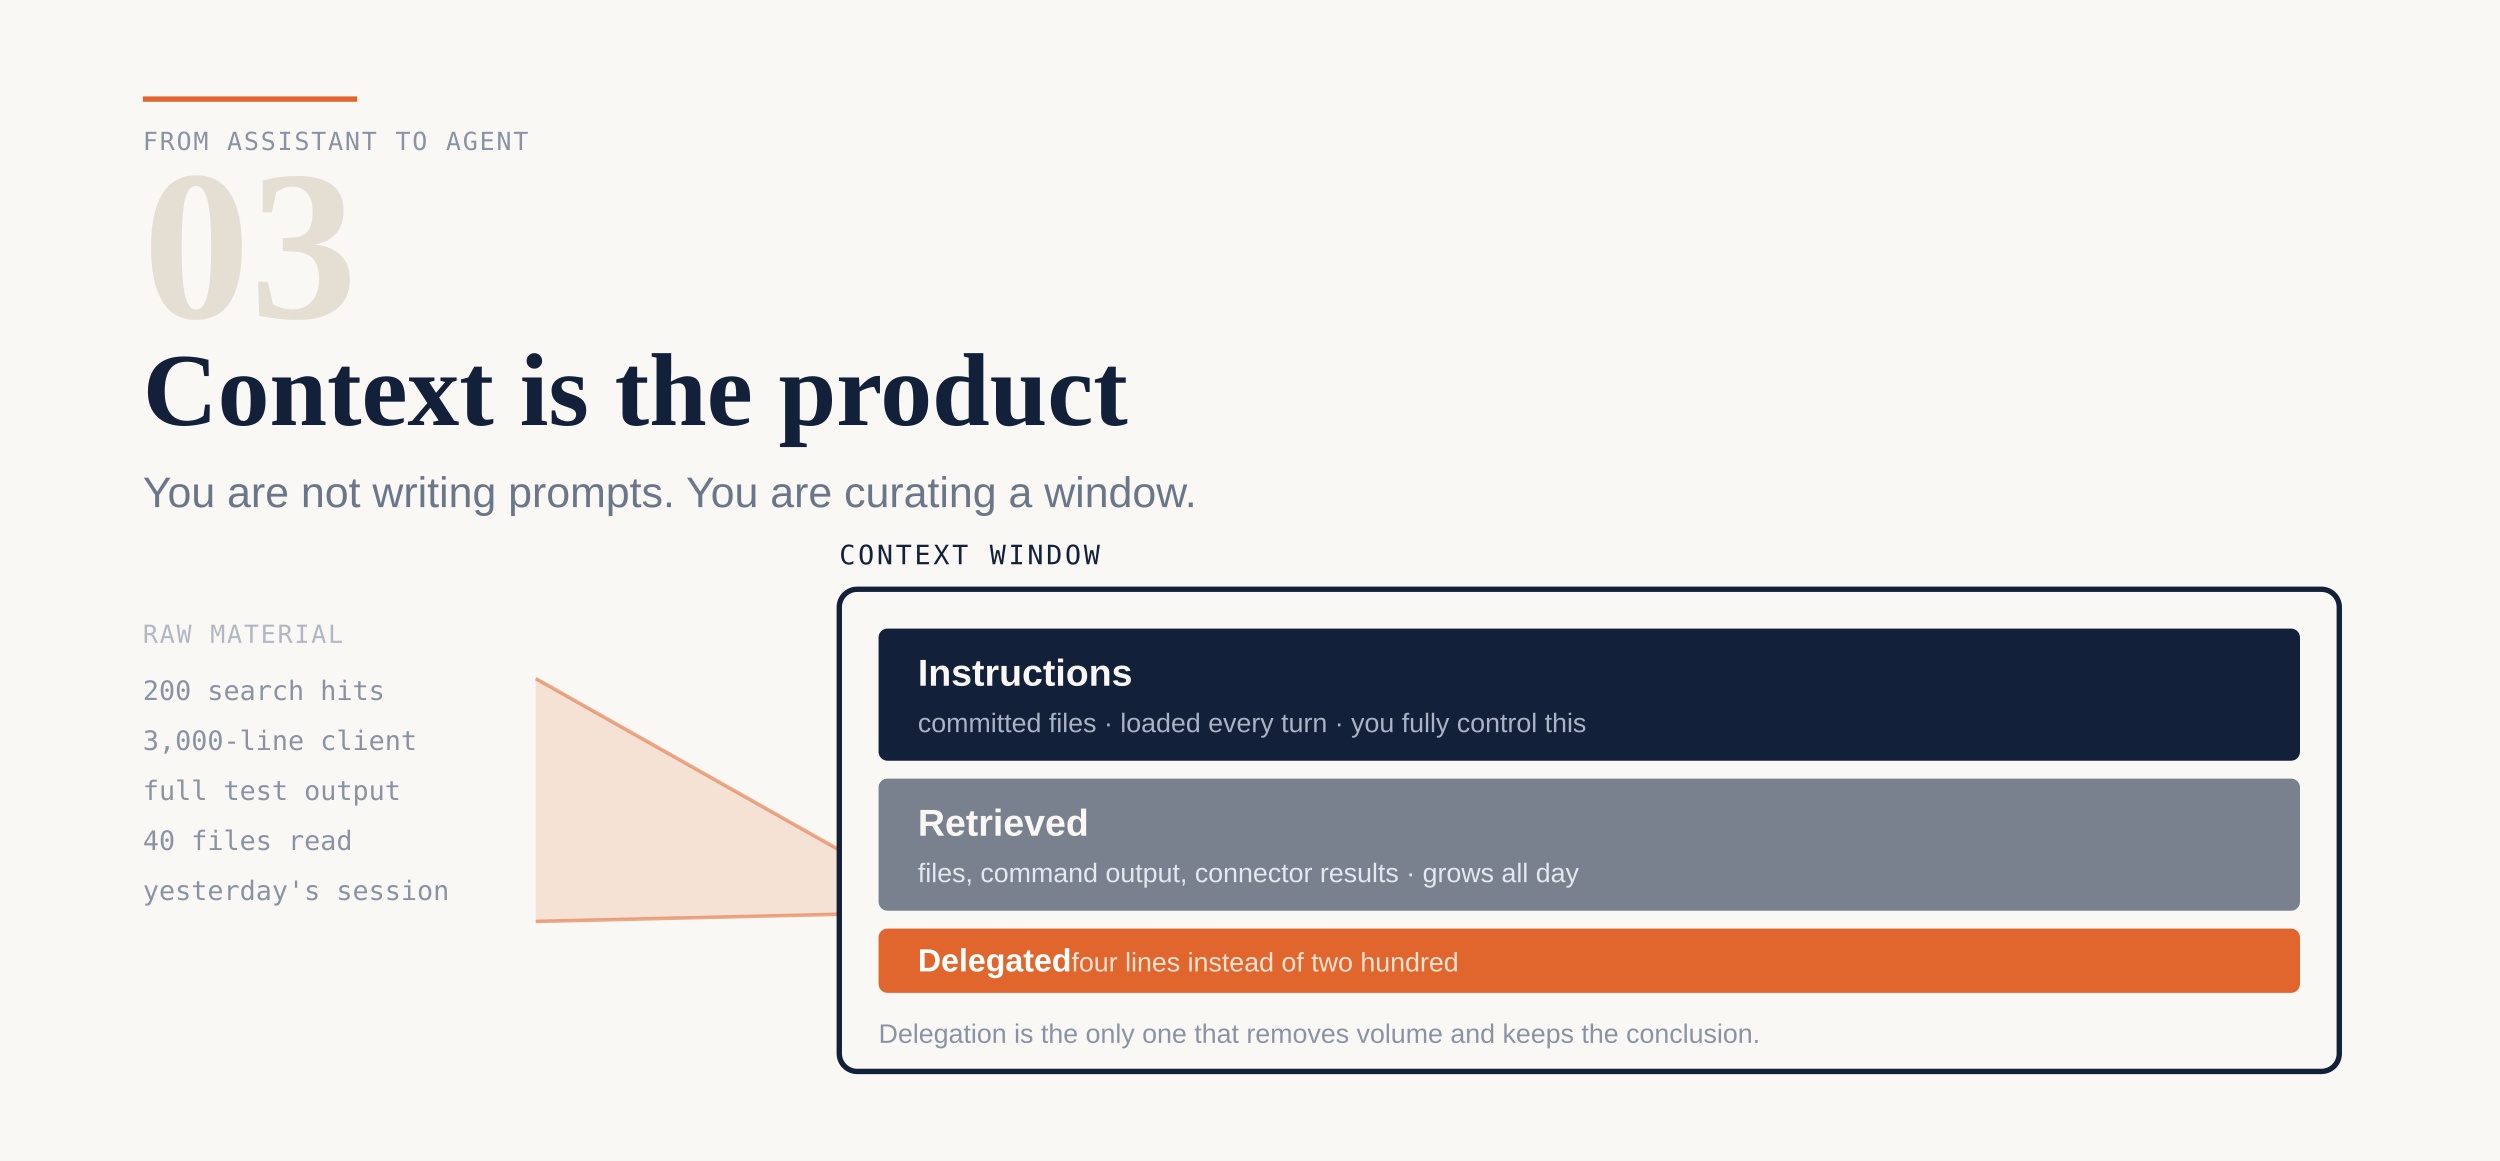
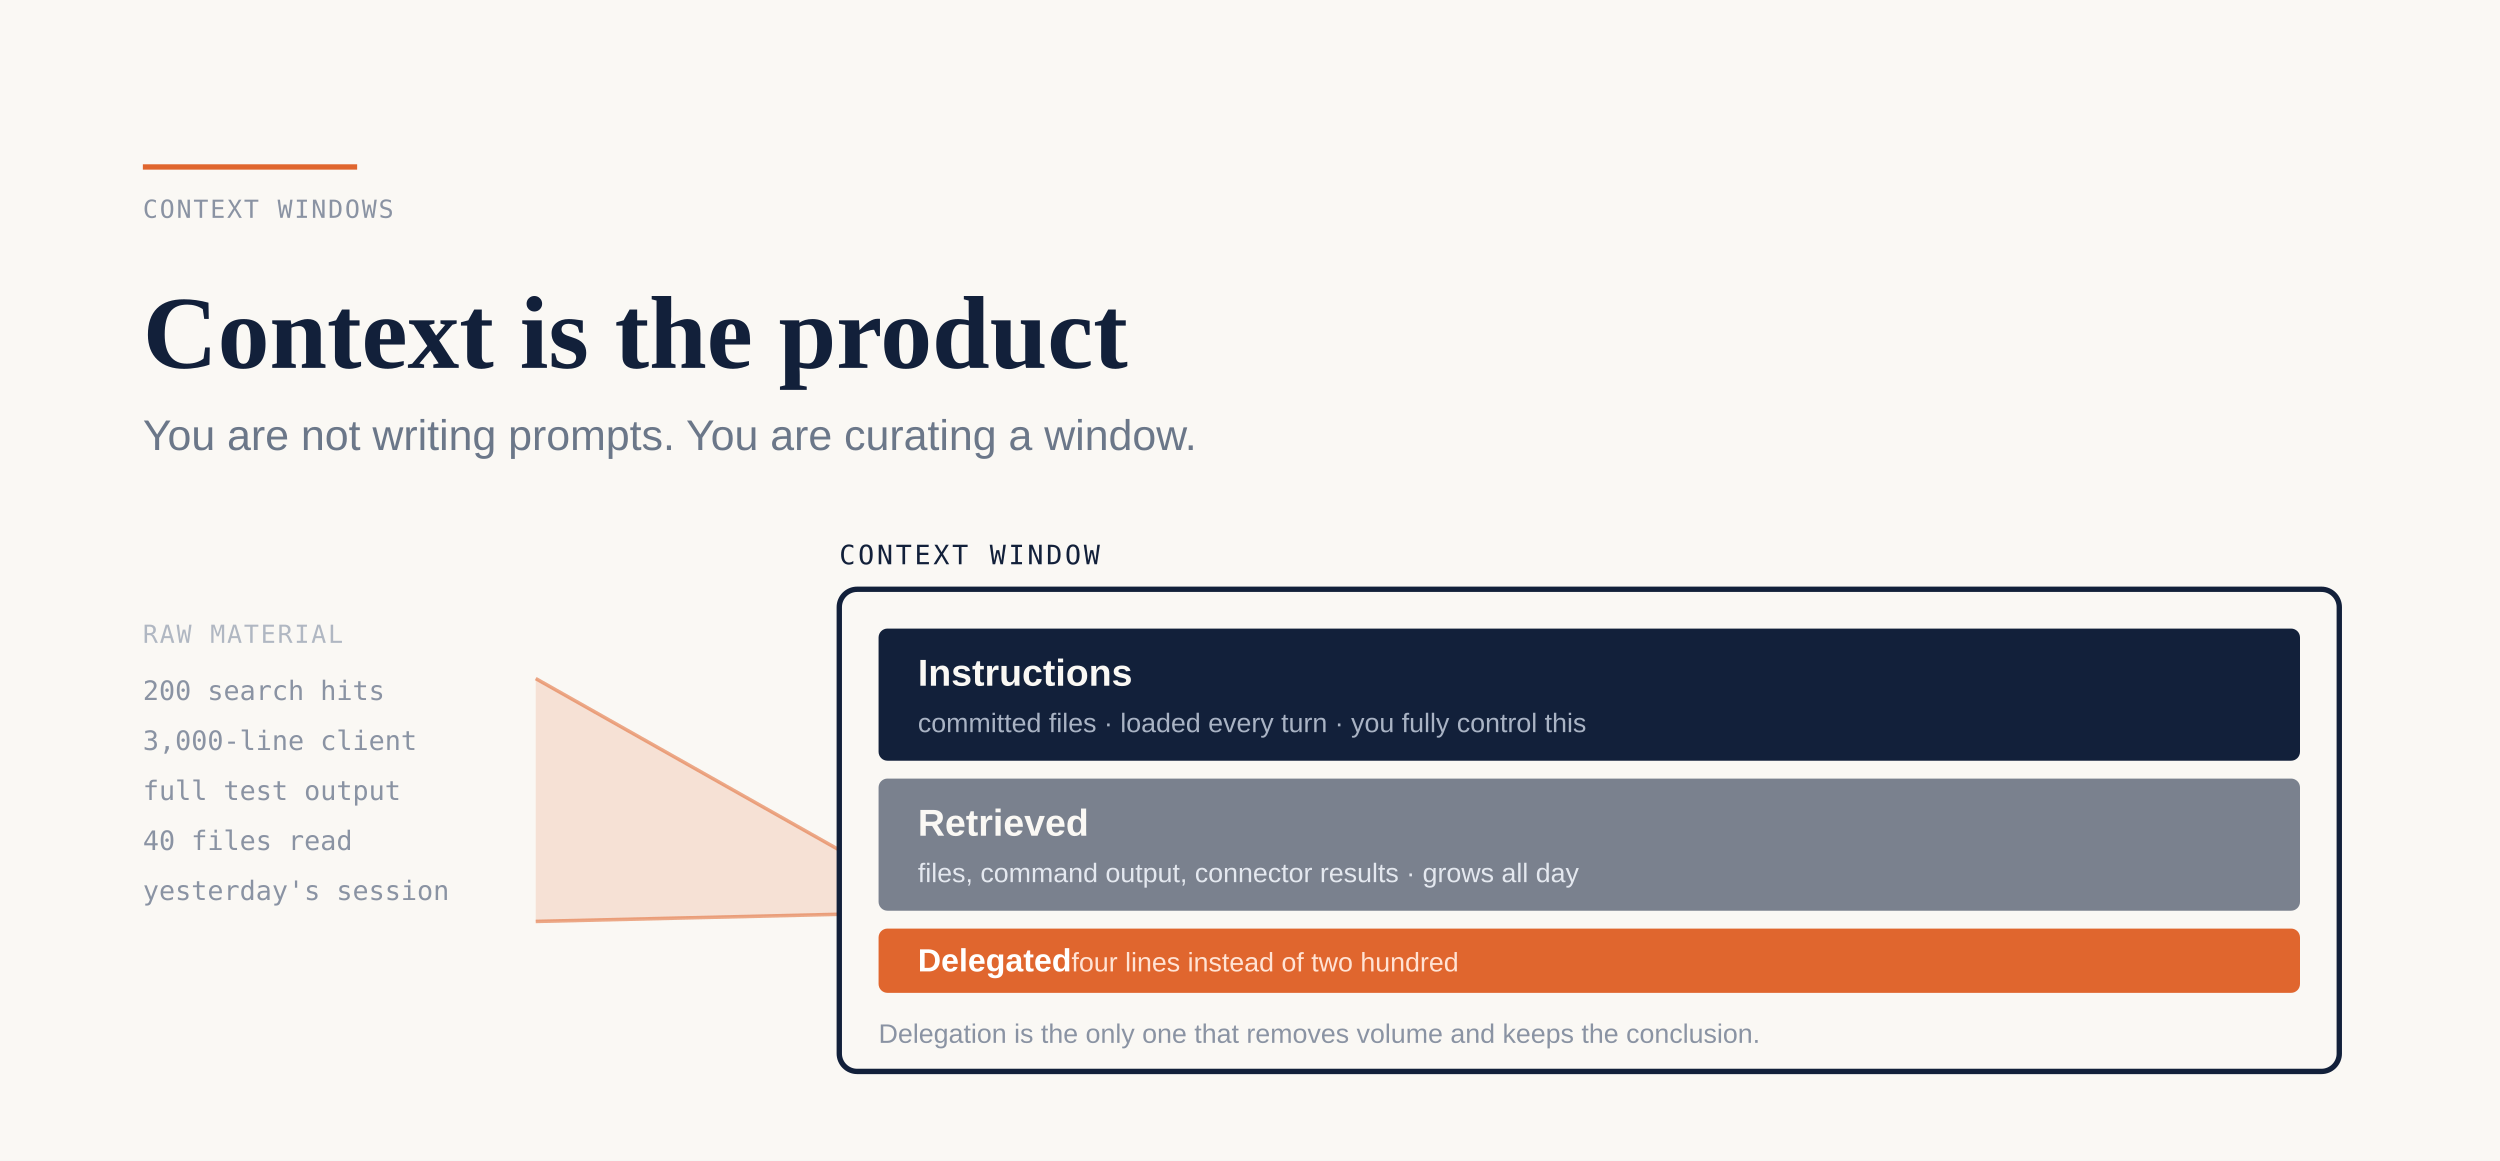
<svg xmlns="http://www.w3.org/2000/svg" viewBox="0 0 1400 650" width="1400" height="650" role="img" aria-label="Context is the product: instructions, retrieved context and delegated summaries inside one window">
  <defs>
    <style>
      .ink   { fill: #12203A; }
      .mute  { fill: #6B7789; }
      .accent{ fill: #E0662E; }
      .h     { font-family: Georgia, 'Times New Roman', serif; }
      .m     { font-family: 'SF Mono', 'DejaVu Sans Mono', Menlo, monospace; }
      .s     { font-family: -apple-system, 'Helvetica Neue', Arial, sans-serif; }
    </style>
  </defs>
  <rect width="1400" height="650" fill="#FAF8F4" />
-   <rect x="80" y="54" width="120" height="3" class="accent" />
-   <text x="80" y="84" class="m" font-size="14" fill="#8A93A3" letter-spacing="1">FROM ASSISTANT TO AGENT</text>
-   <text x="80" y="178" class="h" font-size="120" font-weight="700" fill="#E4DED3">03</text>
-   <text x="80" y="238" class="h ink" font-size="58" font-weight="700">Context is the product</text>
-   <text x="80" y="284" class="s mute" font-size="24">You are not writing prompts. You are curating a window.</text>
+   <rect x="80" y="92" width="120" height="3" class="accent" />
+   <text x="80" y="122" class="m" font-size="14" fill="#8A93A3" letter-spacing="1">CONTEXT WINDOWS</text>
+   <text x="80" y="206" class="h ink" font-size="58" font-weight="700">Context is the product</text>
+   <text x="80" y="252" class="s mute" font-size="24">You are not writing prompts. You are curating a window.</text>
  <text x="80" y="360" class="m" font-size="14" fill="#B0B7C2" letter-spacing="1">RAW MATERIAL</text>
  <g class="m" font-size="15" fill="#8A93A3">
    <text x="80" y="392">200 search hits</text>
    <text x="80" y="420">3,000-line client</text>
    <text x="80" y="448">full test output</text>
    <text x="80" y="476">40 files read</text>
    <text x="80" y="504">yesterday's session</text>
  </g>
  <path d="M 300 380 L 470 476 L 470 512 L 300 516 Z" fill="#E0662E" fill-opacity="0.16" />
  <path d="M 300 380 L 470 476" stroke="#E0662E" stroke-width="2" fill="none" stroke-opacity="0.55" />
  <path d="M 300 516 L 470 512" stroke="#E0662E" stroke-width="2" fill="none" stroke-opacity="0.55" />
  <rect x="470" y="330" width="840" height="270" rx="10" fill="none" stroke="#12203A" stroke-width="3" />
  <text x="470" y="316" class="m" font-size="15" fill="#12203A" letter-spacing="1.5">CONTEXT WINDOW</text>
  <rect x="492" y="352" width="796" height="74" rx="5" fill="#12203A" />
  <text x="514" y="384" class="s" font-size="21" font-weight="700" fill="#FAF8F4">Instructions</text>
  <text x="514" y="410" class="s" font-size="15" fill="#A9B3C4">committed files · loaded every turn · you fully control this</text>
  <rect x="492" y="436" width="796" height="74" rx="5" fill="#12203A" fill-opacity="0.55" />
  <text x="514" y="468" class="s" font-size="21" font-weight="700" fill="#FAF8F4">Retrieved</text>
  <text x="514" y="494" class="s" font-size="15" fill="#E4E8EF">files, command output, connector results · grows all day</text>
  <rect x="492" y="520" width="796" height="36" rx="5" fill="#E0662E" />
  <text x="514" y="544" class="s" font-size="18" font-weight="700" fill="#FFFFFF">Delegated<tspan class="s" font-size="15" font-weight="400" fill="#FFE3D4">   four lines instead of two hundred</tspan>
  </text>
  <text x="492" y="584" class="s" font-size="15" fill="#8A93A3">Delegation is the only one that removes volume and keeps the conclusion.</text>
</svg>
